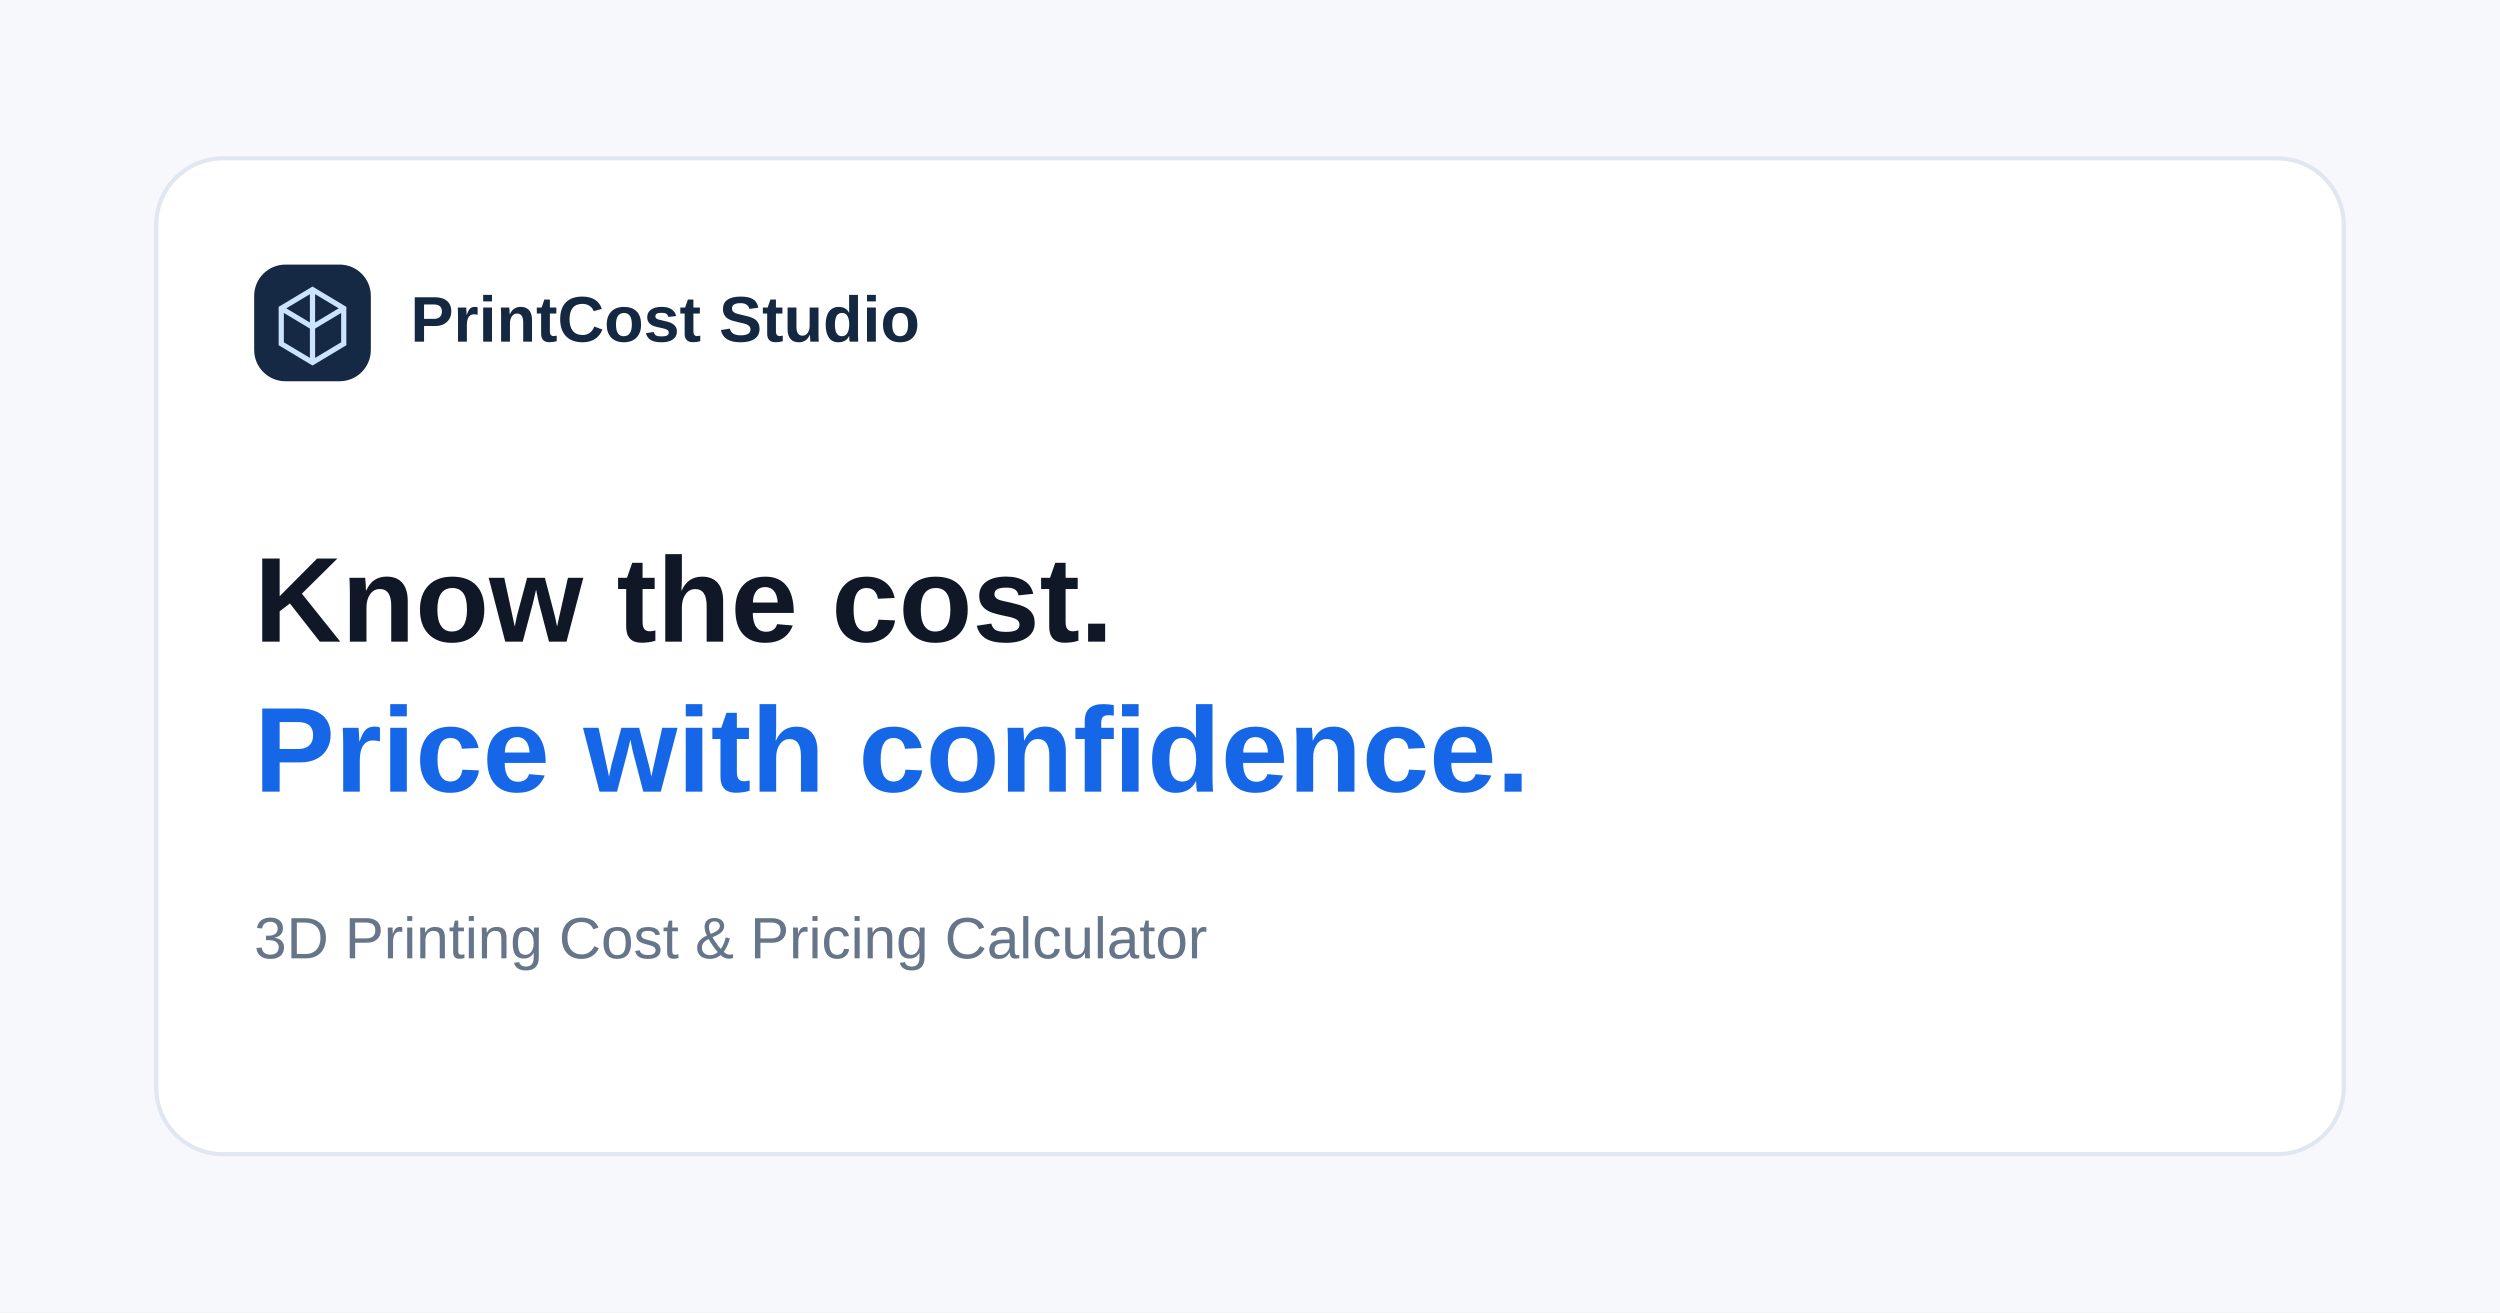
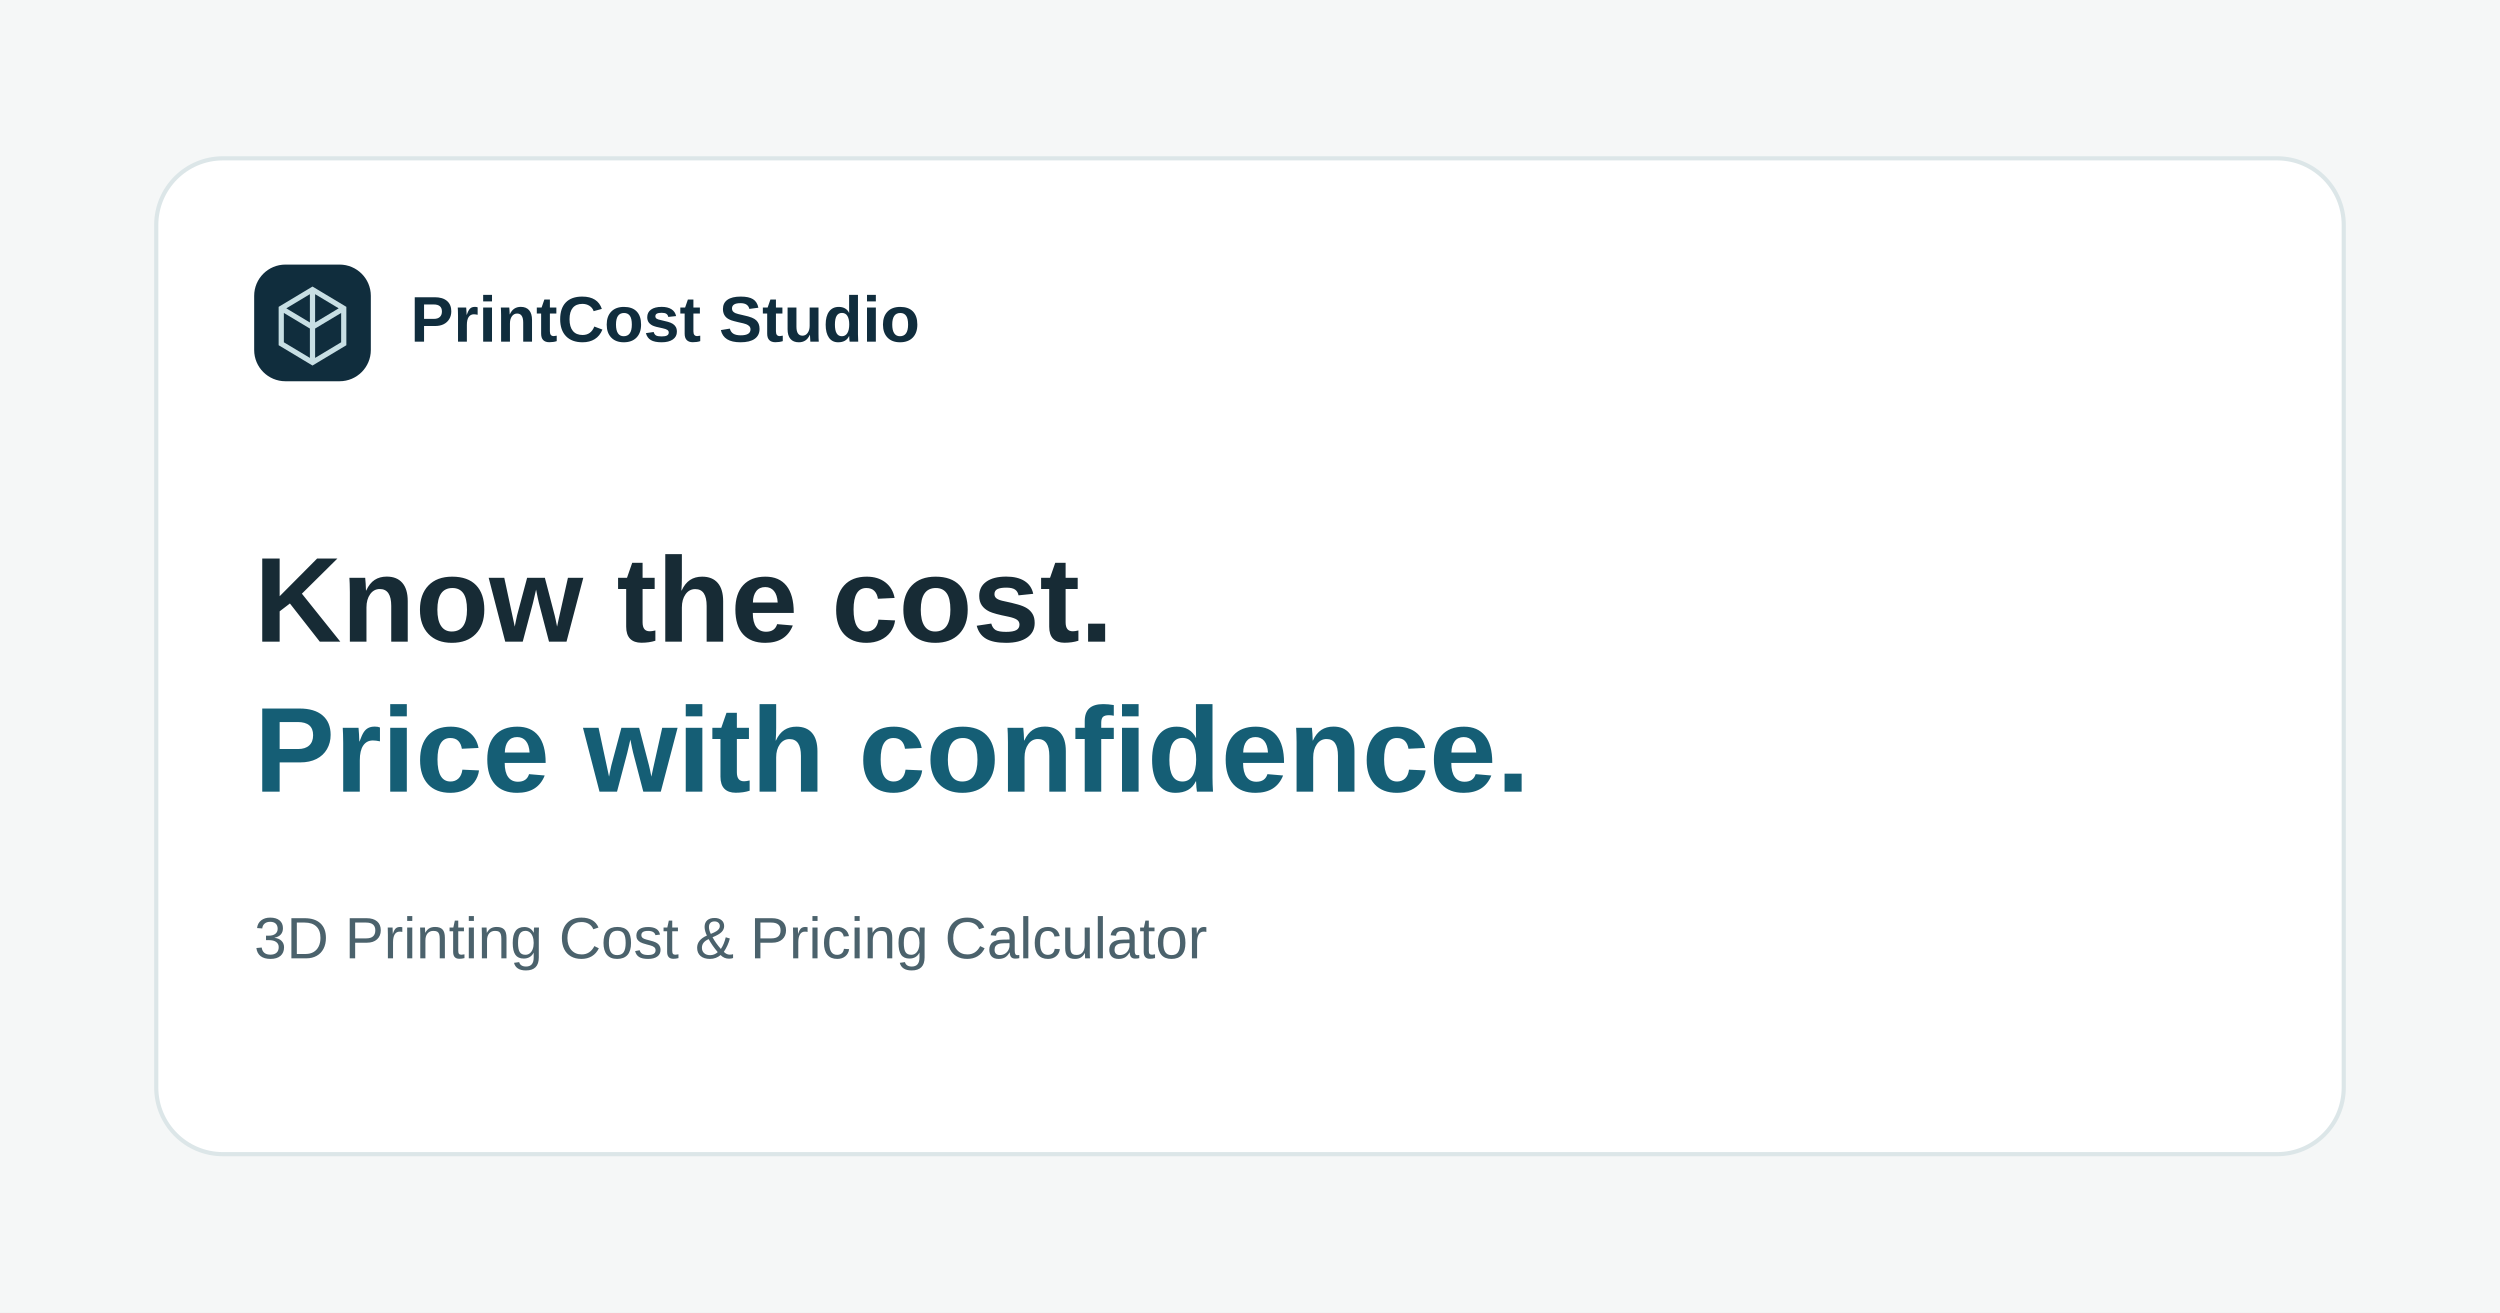
<svg xmlns="http://www.w3.org/2000/svg" viewBox="0 0 1200 630">
-   <rect width="1200" height="630" fill="#f6f8fc" />
-   <rect x="75" y="76" width="1050" height="478" rx="32" fill="#fff" stroke="#e0e7f0" stroke-width="2" />
-   <rect x="122" y="127" width="56" height="56" rx="15" fill="#162944" />
-   <path d="m150 139 15 9v17l-15 9-15-9v-17l15-9Zm0 0v18m15-9-15 9-15-9m15 9v17" fill="none" stroke="#cbe3ff" stroke-width="2.5" />
-   <text x="197" y="164" fill="#152842" font-family="Arial,sans-serif" font-weight="bold" font-size="31">PrintCost Studio</text>
-   <text x="122" y="308" fill="#101827" font-family="Arial,sans-serif" font-weight="bold" font-size="58">Know the cost.</text>
-   <text x="122" y="380" fill="#1567e8" font-family="Arial,sans-serif" font-weight="bold" font-size="58">Price with confidence.</text>
-   <text x="122" y="460" fill="#66758a" font-family="Arial,sans-serif" font-size="28">3D Printing Cost &amp; Pricing Calculator</text>
+   <rect width="1200" height="630" fill="#F5F7F7" />
+   <rect x="75" y="76" width="1050" height="478" rx="32" fill="#fff" stroke="#DCE6E8" stroke-width="2" />
+   <rect x="122" y="127" width="56" height="56" rx="15" fill="#102D3D" />
+   <path d="m150 139 15 9v17l-15 9-15-9v-17l15-9Zm0 0v18m15-9-15 9-15-9m15 9v17" fill="none" stroke="#C8DFE4" stroke-width="2.5" />
+   <text x="197" y="164" fill="#102D3D" font-family="Arial,sans-serif" font-weight="bold" font-size="31">PrintCost Studio</text>
+   <text x="122" y="308" fill="#172B35" font-family="Arial,sans-serif" font-weight="bold" font-size="58">Know the cost.</text>
+   <text x="122" y="380" fill="#155E75" font-family="Arial,sans-serif" font-weight="bold" font-size="58">Price with confidence.</text>
+   <text x="122" y="460" fill="#4B626C" font-family="Arial,sans-serif" font-size="28">3D Printing Cost &amp; Pricing Calculator</text>
</svg>
